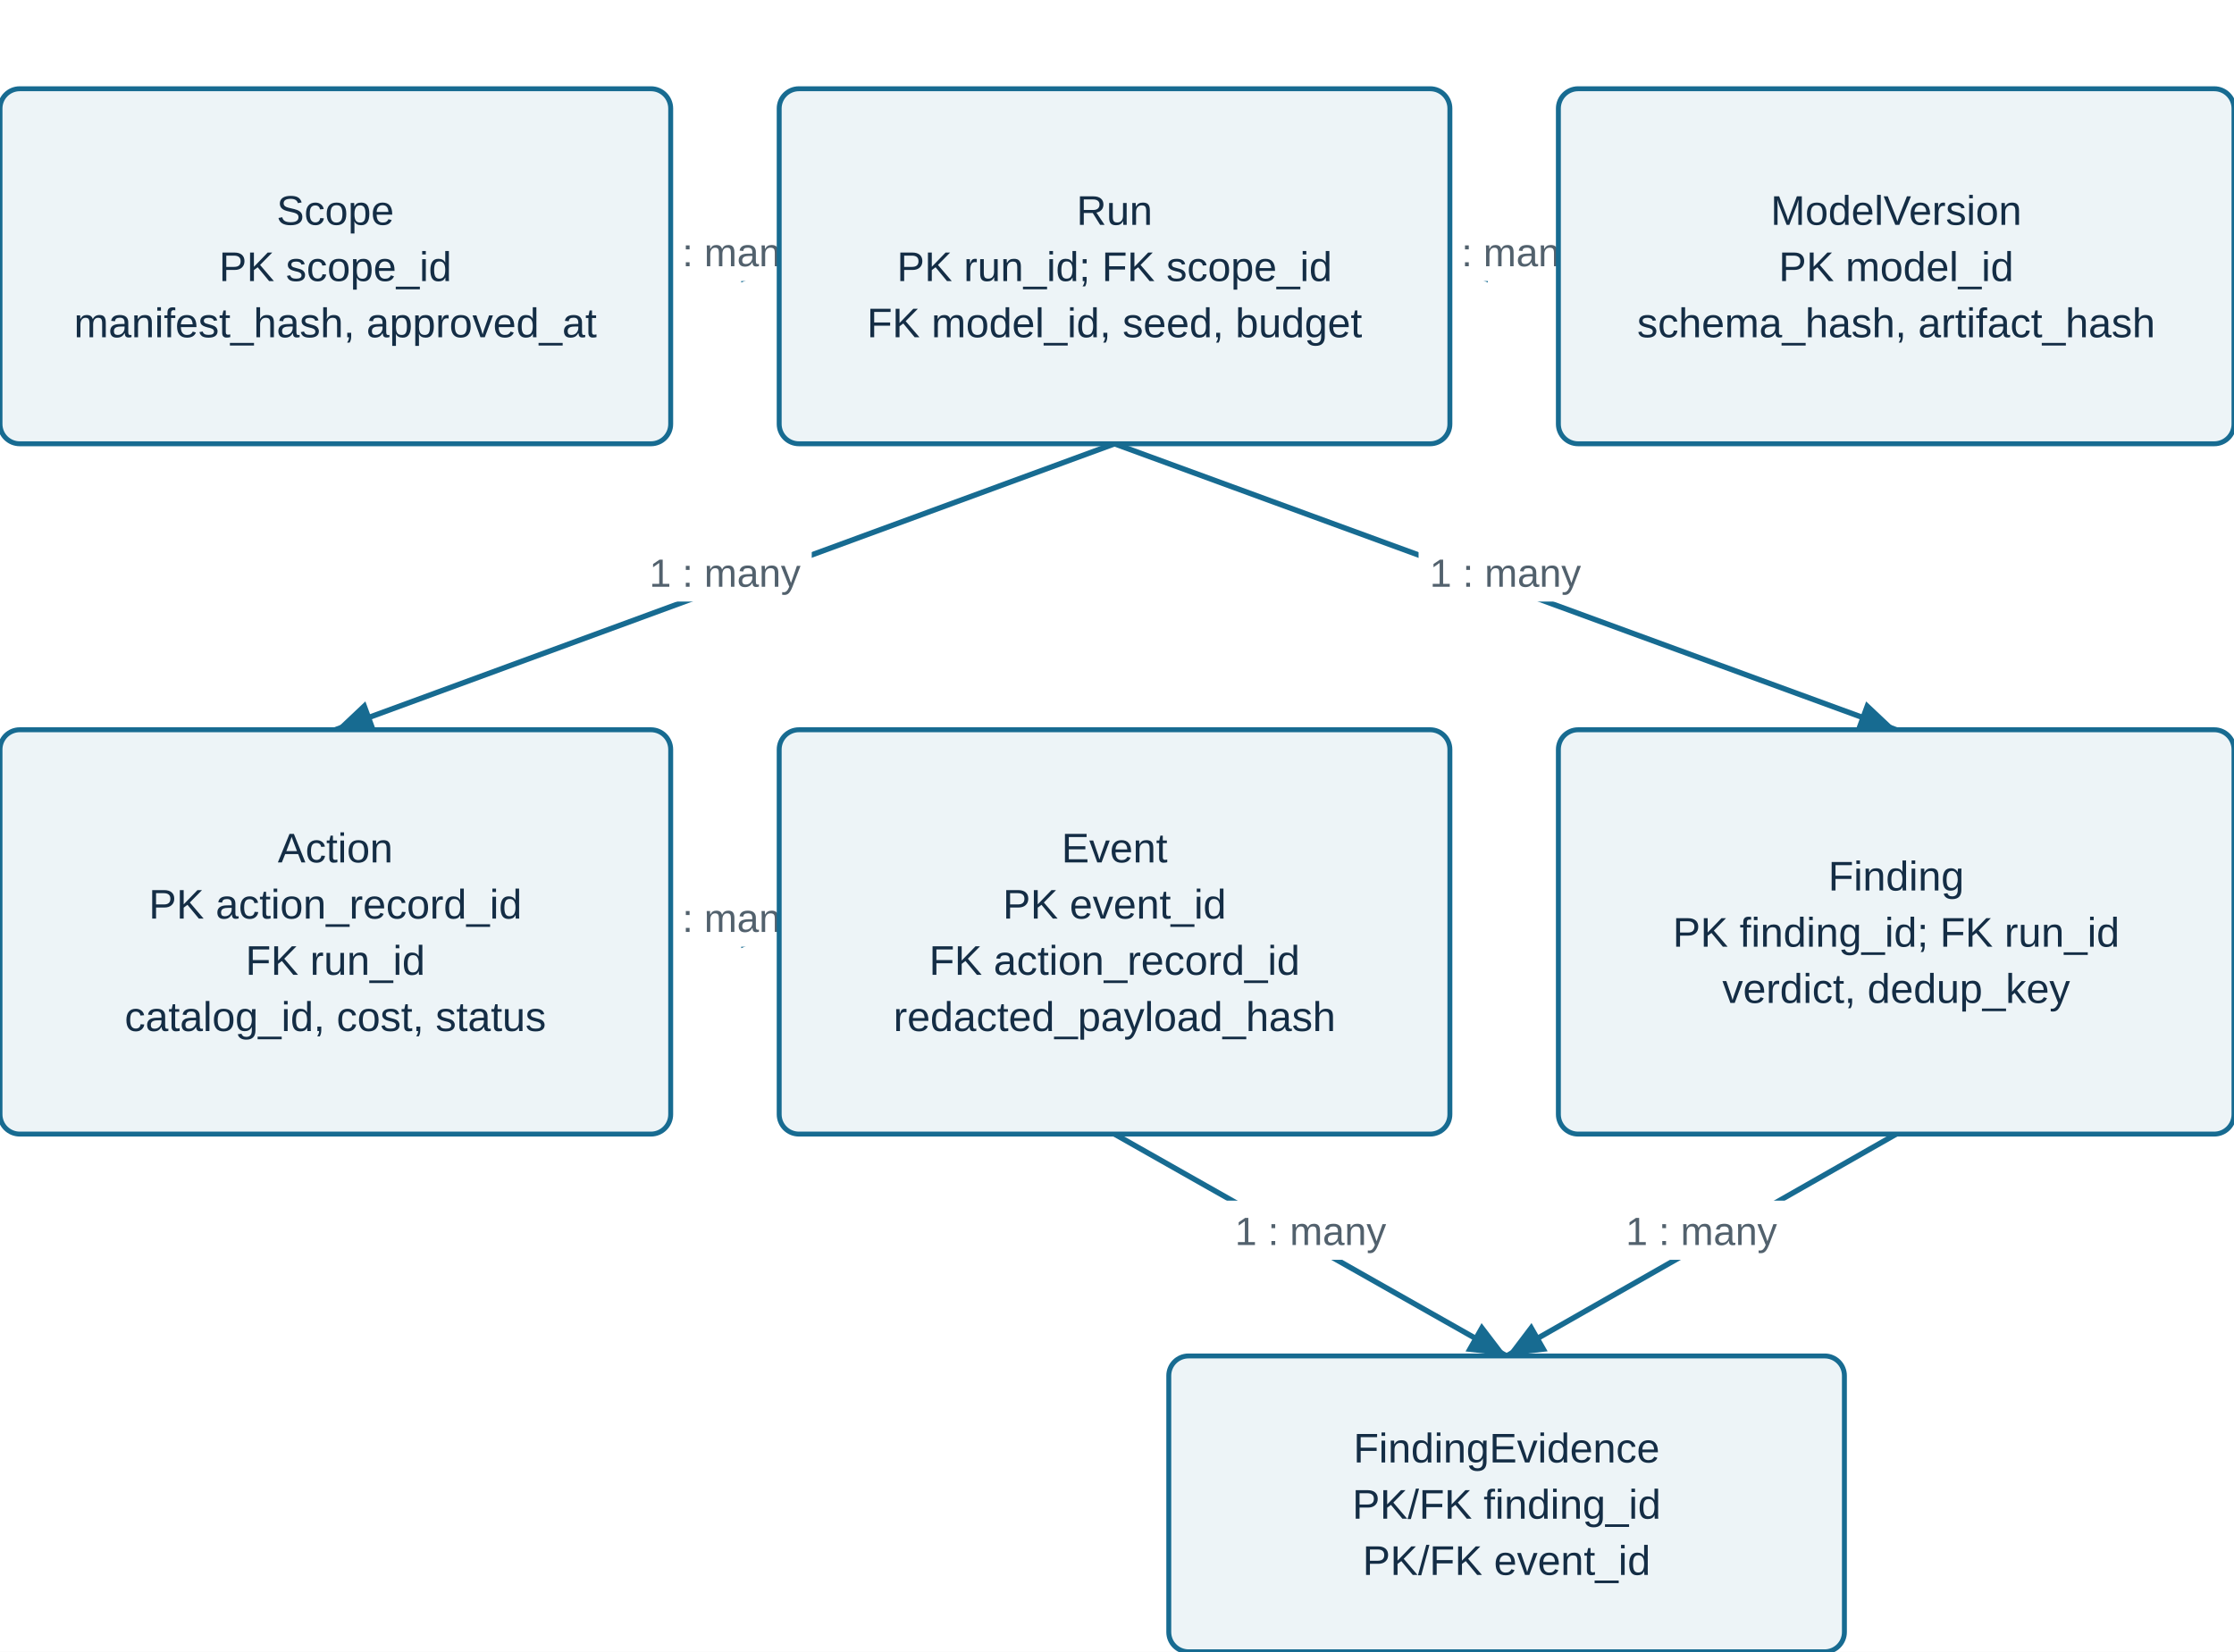
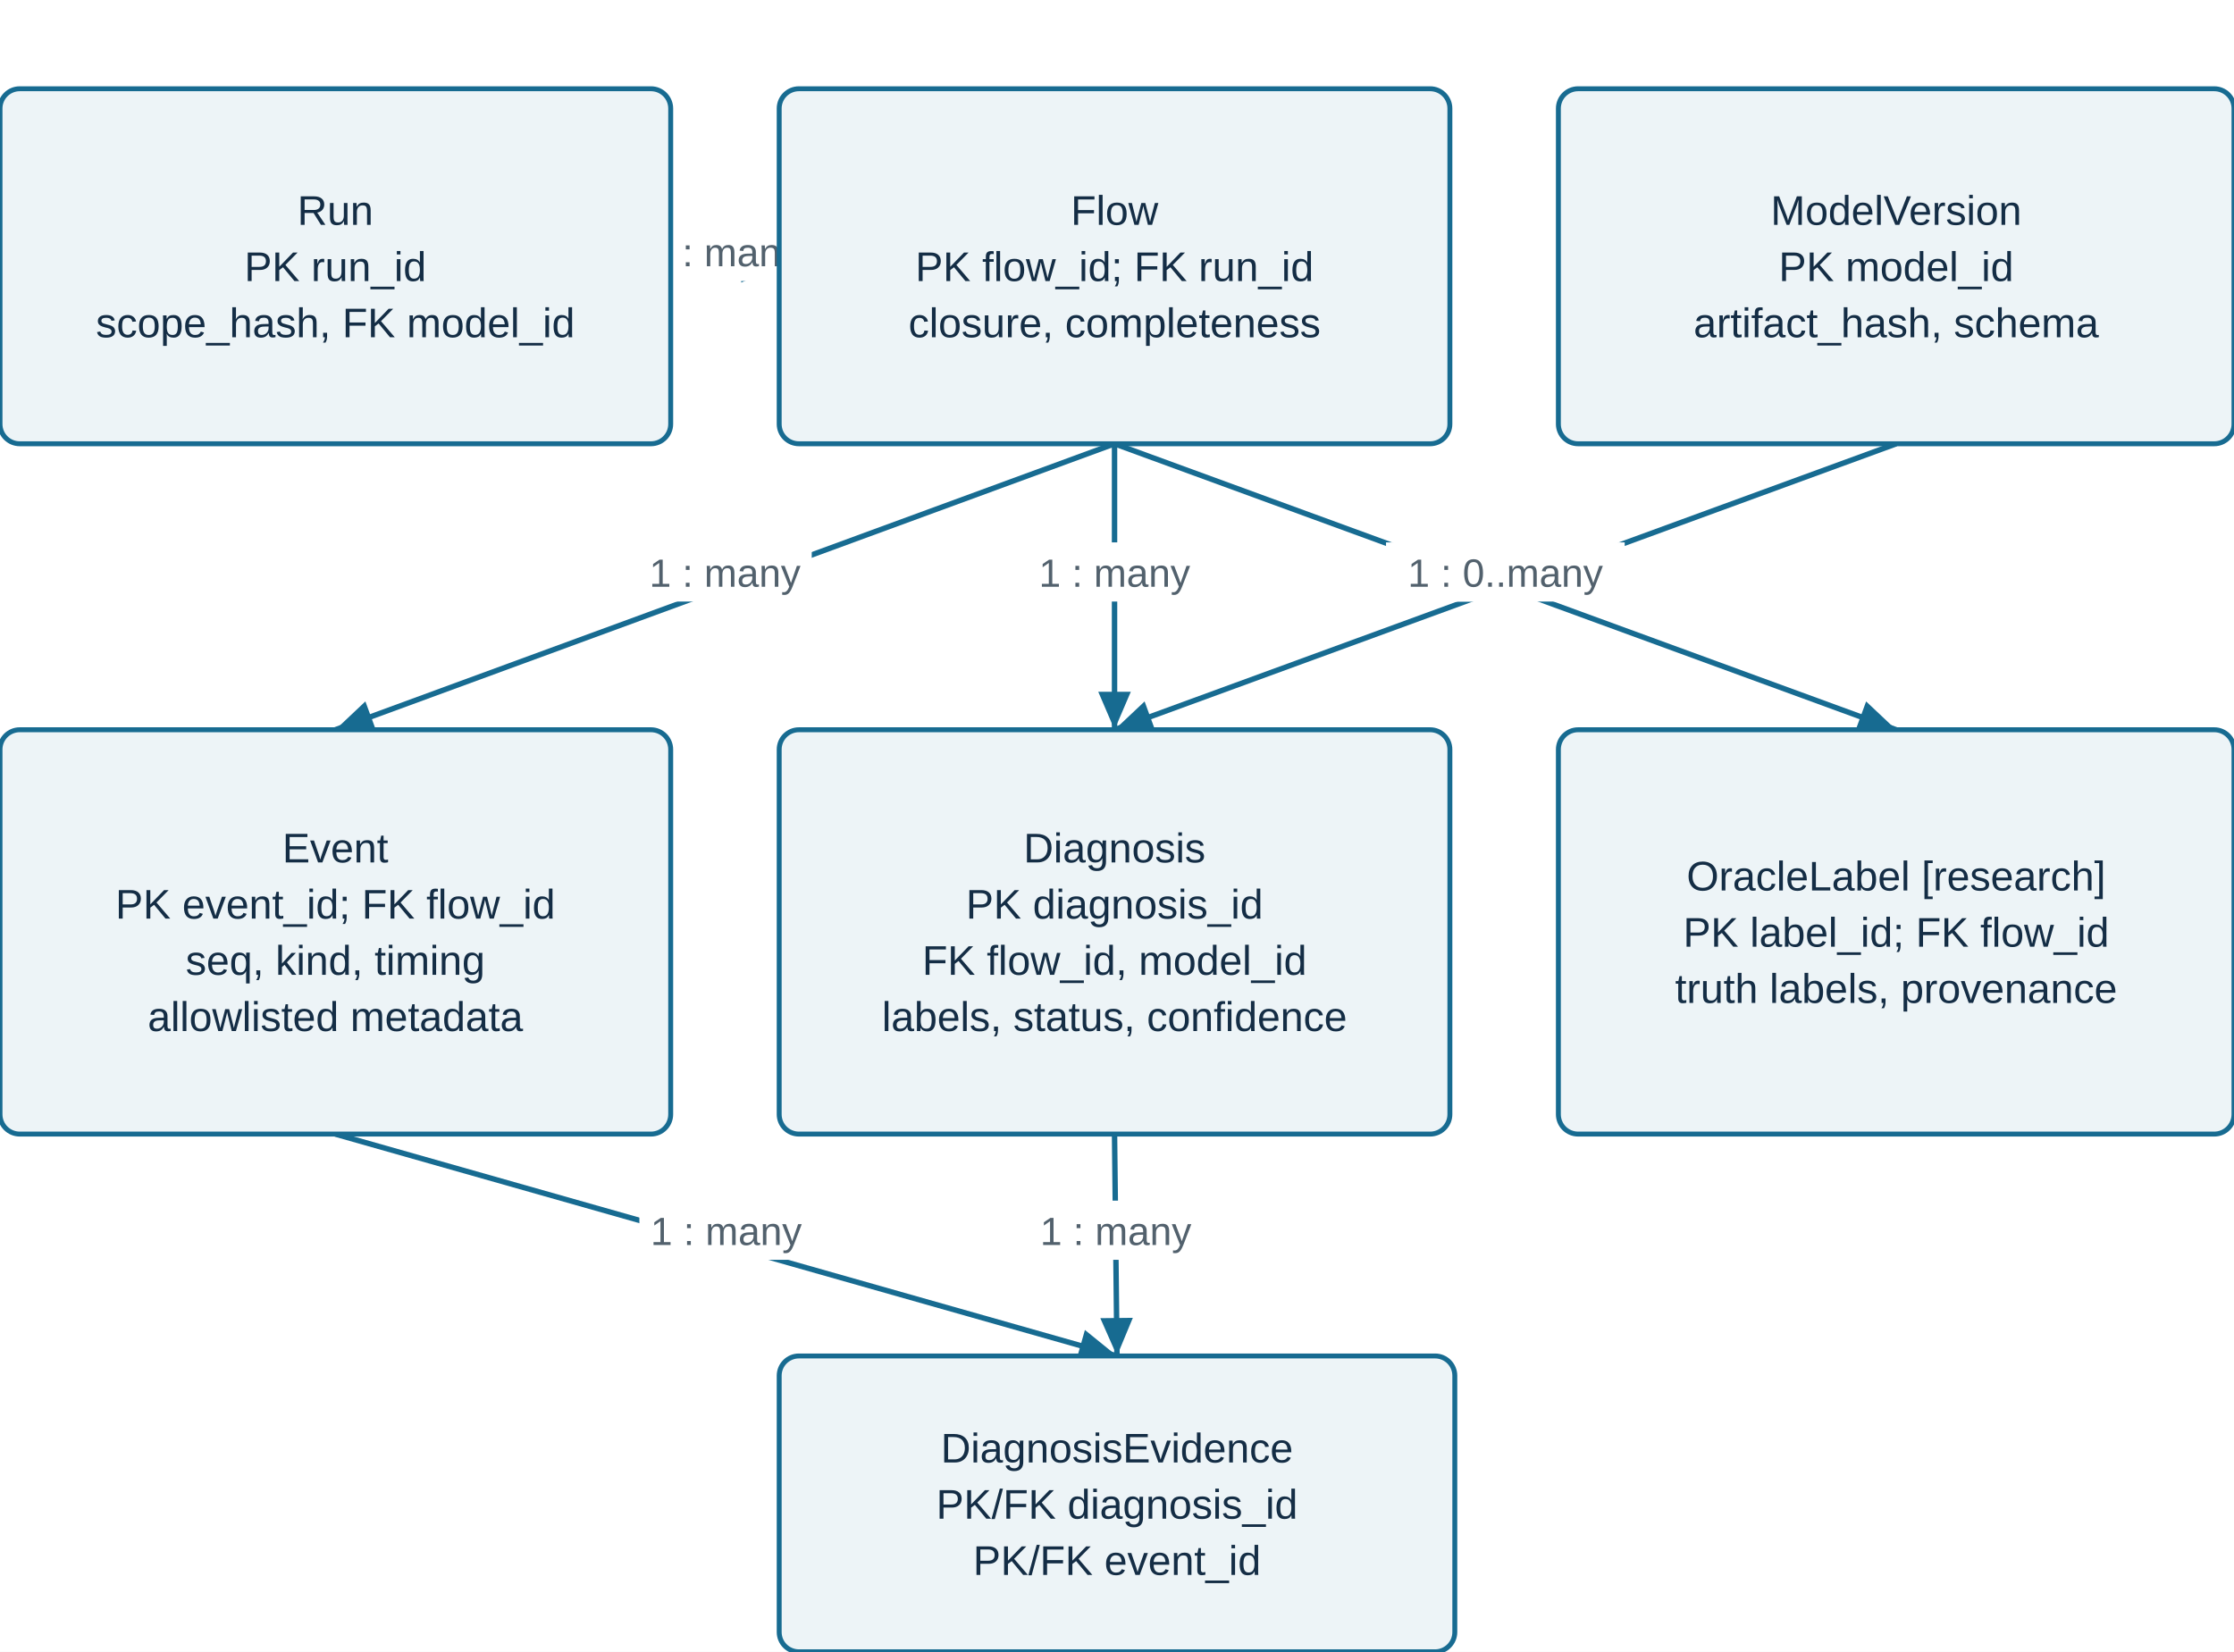
<svg xmlns="http://www.w3.org/2000/svg" width="453" height="335" viewBox="0 0 453 335">
  <rect width="100%" height="100%" fill="white" />
  <defs>
    <marker id="arrow" markerWidth="8" markerHeight="8" refX="7" refY="3" orient="auto">
      <path d="M0,0 L0,6 L7,3 z" fill="#176B91" />
    </marker>
  </defs>
  <polyline points="136,54.0 158,54.0" fill="none" stroke="#176B91" stroke-width="1.1" marker-end="url(#arrow)" />
  <rect x="129.4" y="45.0" width="35.2" height="12" fill="white" />
  <text x="147.0" y="54.0" text-anchor="middle" font-family="Arial" font-size="8" fill="#52616D">1 : many</text>
-   <polyline points="316,54.0 294,54.0" fill="none" stroke="#176B91" stroke-width="1.1" marker-end="url(#arrow)" />
-   <rect x="287.4" y="45.0" width="35.2" height="12" fill="white" />
-   <text x="305.0" y="54.0" text-anchor="middle" font-family="Arial" font-size="8" fill="#52616D">1 : many</text>
+   <polyline points="384.5,90 226.0,148" fill="none" stroke="#176B91" stroke-width="1.1" marker-end="url(#arrow)" />
+   <rect x="287.65" y="110.0" width="35.2" height="12" fill="white" />
+   <text x="305.25" y="119.0" text-anchor="middle" font-family="Arial" font-size="8" fill="#52616D">1 : many</text>
  <polyline points="226.0,90 68.0,148" fill="none" stroke="#176B91" stroke-width="1.1" marker-end="url(#arrow)" />
  <rect x="129.4" y="110.0" width="35.2" height="12" fill="white" />
  <text x="147.0" y="119.0" text-anchor="middle" font-family="Arial" font-size="8" fill="#52616D">1 : many</text>
-   <polyline points="136,189.0 158,189.0" fill="none" stroke="#176B91" stroke-width="1.1" marker-end="url(#arrow)" />
-   <rect x="129.4" y="180.0" width="35.2" height="12" fill="white" />
-   <text x="147.0" y="189.0" text-anchor="middle" font-family="Arial" font-size="8" fill="#52616D">1 : many</text>
+   <polyline points="226.0,90 226.0,148" fill="none" stroke="#176B91" stroke-width="1.1" marker-end="url(#arrow)" />
+   <rect x="208.4" y="110.0" width="35.2" height="12" fill="white" />
+   <text x="226.0" y="119.0" text-anchor="middle" font-family="Arial" font-size="8" fill="#52616D">1 : many</text>
  <polyline points="226.0,90 384.5,148" fill="none" stroke="#176B91" stroke-width="1.1" marker-end="url(#arrow)" />
-   <rect x="287.65" y="110.0" width="35.2" height="12" fill="white" />
-   <text x="305.25" y="119.0" text-anchor="middle" font-family="Arial" font-size="8" fill="#52616D">1 : many</text>
-   <polyline points="384.5,230 305.5,275" fill="none" stroke="#176B91" stroke-width="1.1" marker-end="url(#arrow)" />
-   <rect x="327.4" y="243.5" width="35.2" height="12" fill="white" />
-   <text x="345.0" y="252.5" text-anchor="middle" font-family="Arial" font-size="8" fill="#52616D">1 : many</text>
-   <polyline points="226.0,230 305.5,275" fill="none" stroke="#176B91" stroke-width="1.1" marker-end="url(#arrow)" />
-   <rect x="248.15" y="243.5" width="35.2" height="12" fill="white" />
-   <text x="265.75" y="252.5" text-anchor="middle" font-family="Arial" font-size="8" fill="#52616D">1 : many</text>
+   <rect x="281.05" y="110.0" width="48.4" height="12" fill="white" />
+   <text x="305.25" y="119.0" text-anchor="middle" font-family="Arial" font-size="8" fill="#52616D">1 : 0..many</text>
+   <polyline points="226.0,230 226.5,275" fill="none" stroke="#176B91" stroke-width="1.1" marker-end="url(#arrow)" />
+   <rect x="208.65" y="243.5" width="35.2" height="12" fill="white" />
+   <text x="226.25" y="252.5" text-anchor="middle" font-family="Arial" font-size="8" fill="#52616D">1 : many</text>
+   <polyline points="68.0,230 226.5,275" fill="none" stroke="#176B91" stroke-width="1.1" marker-end="url(#arrow)" />
+   <rect x="129.65" y="243.5" width="35.2" height="12" fill="white" />
+   <text x="147.25" y="252.5" text-anchor="middle" font-family="Arial" font-size="8" fill="#52616D">1 : many</text>
  <rect x="0" y="18" width="136" height="72" rx="4" fill="#EDF4F7" stroke="#176B91" />
-   <text x="68.0" y="45.6" text-anchor="middle" font-family="Arial" font-size="8.4" fill="#142D45">Scope</text>
-   <text x="68.0" y="57.0" text-anchor="middle" font-family="Arial" font-size="8.4" fill="#142D45">PK scope_id</text>
-   <text x="68.0" y="68.4" text-anchor="middle" font-family="Arial" font-size="8.4" fill="#142D45">manifest_hash, approved_at</text>
+   <text x="68.0" y="45.6" text-anchor="middle" font-family="Arial" font-size="8.4" fill="#142D45">Run</text>
+   <text x="68.0" y="57.0" text-anchor="middle" font-family="Arial" font-size="8.4" fill="#142D45">PK run_id</text>
+   <text x="68.0" y="68.4" text-anchor="middle" font-family="Arial" font-size="8.4" fill="#142D45">scope_hash, FK model_id</text>
  <rect x="158" y="18" width="136" height="72" rx="4" fill="#EDF4F7" stroke="#176B91" />
-   <text x="226.0" y="45.6" text-anchor="middle" font-family="Arial" font-size="8.4" fill="#142D45">Run</text>
-   <text x="226.0" y="57.0" text-anchor="middle" font-family="Arial" font-size="8.4" fill="#142D45">PK run_id; FK scope_id</text>
-   <text x="226.0" y="68.4" text-anchor="middle" font-family="Arial" font-size="8.4" fill="#142D45">FK model_id, seed, budget</text>
+   <text x="226.0" y="45.6" text-anchor="middle" font-family="Arial" font-size="8.4" fill="#142D45">Flow</text>
+   <text x="226.0" y="57.0" text-anchor="middle" font-family="Arial" font-size="8.4" fill="#142D45">PK flow_id; FK run_id</text>
+   <text x="226.0" y="68.4" text-anchor="middle" font-family="Arial" font-size="8.4" fill="#142D45">closure, completeness</text>
  <rect x="316" y="18" width="137" height="72" rx="4" fill="#EDF4F7" stroke="#176B91" />
  <text x="384.5" y="45.6" text-anchor="middle" font-family="Arial" font-size="8.4" fill="#142D45">ModelVersion</text>
  <text x="384.5" y="57.0" text-anchor="middle" font-family="Arial" font-size="8.4" fill="#142D45">PK model_id</text>
-   <text x="384.5" y="68.4" text-anchor="middle" font-family="Arial" font-size="8.4" fill="#142D45">schema_hash, artifact_hash</text>
+   <text x="384.5" y="68.4" text-anchor="middle" font-family="Arial" font-size="8.4" fill="#142D45">artifact_hash, schema</text>
  <rect x="0" y="148" width="136" height="82" rx="4" fill="#EDF4F7" stroke="#176B91" />
-   <text x="68.0" y="174.9" text-anchor="middle" font-family="Arial" font-size="8.4" fill="#142D45">Action</text>
-   <text x="68.0" y="186.3" text-anchor="middle" font-family="Arial" font-size="8.4" fill="#142D45">PK action_record_id</text>
-   <text x="68.0" y="197.7" text-anchor="middle" font-family="Arial" font-size="8.4" fill="#142D45">FK run_id</text>
-   <text x="68.0" y="209.1" text-anchor="middle" font-family="Arial" font-size="8.4" fill="#142D45">catalog_id, cost, status</text>
+   <text x="68.0" y="174.9" text-anchor="middle" font-family="Arial" font-size="8.4" fill="#142D45">Event</text>
+   <text x="68.0" y="186.3" text-anchor="middle" font-family="Arial" font-size="8.4" fill="#142D45">PK event_id; FK flow_id</text>
+   <text x="68.0" y="197.7" text-anchor="middle" font-family="Arial" font-size="8.4" fill="#142D45">seq, kind, timing</text>
+   <text x="68.0" y="209.1" text-anchor="middle" font-family="Arial" font-size="8.4" fill="#142D45">allowlisted metadata</text>
  <rect x="158" y="148" width="136" height="82" rx="4" fill="#EDF4F7" stroke="#176B91" />
-   <text x="226.0" y="174.9" text-anchor="middle" font-family="Arial" font-size="8.4" fill="#142D45">Event</text>
-   <text x="226.0" y="186.3" text-anchor="middle" font-family="Arial" font-size="8.4" fill="#142D45">PK event_id</text>
-   <text x="226.0" y="197.7" text-anchor="middle" font-family="Arial" font-size="8.4" fill="#142D45">FK action_record_id</text>
-   <text x="226.0" y="209.1" text-anchor="middle" font-family="Arial" font-size="8.4" fill="#142D45">redacted_payload_hash</text>
+   <text x="226.0" y="174.9" text-anchor="middle" font-family="Arial" font-size="8.4" fill="#142D45">Diagnosis</text>
+   <text x="226.0" y="186.3" text-anchor="middle" font-family="Arial" font-size="8.4" fill="#142D45">PK diagnosis_id</text>
+   <text x="226.0" y="197.7" text-anchor="middle" font-family="Arial" font-size="8.4" fill="#142D45">FK flow_id, model_id</text>
+   <text x="226.0" y="209.1" text-anchor="middle" font-family="Arial" font-size="8.4" fill="#142D45">labels, status, confidence</text>
  <rect x="316" y="148" width="137" height="82" rx="4" fill="#EDF4F7" stroke="#176B91" />
-   <text x="384.5" y="180.6" text-anchor="middle" font-family="Arial" font-size="8.4" fill="#142D45">Finding</text>
-   <text x="384.5" y="192.0" text-anchor="middle" font-family="Arial" font-size="8.4" fill="#142D45">PK finding_id; FK run_id</text>
-   <text x="384.5" y="203.4" text-anchor="middle" font-family="Arial" font-size="8.4" fill="#142D45">verdict, dedup_key</text>
-   <rect x="237" y="275" width="137" height="60" rx="4" fill="#EDF4F7" stroke="#176B91" />
-   <text x="305.5" y="296.6" text-anchor="middle" font-family="Arial" font-size="8.4" fill="#142D45">FindingEvidence</text>
-   <text x="305.5" y="308.0" text-anchor="middle" font-family="Arial" font-size="8.4" fill="#142D45">PK/FK finding_id</text>
-   <text x="305.5" y="319.4" text-anchor="middle" font-family="Arial" font-size="8.4" fill="#142D45">PK/FK event_id</text>
+   <text x="384.5" y="180.6" text-anchor="middle" font-family="Arial" font-size="8.4" fill="#142D45">OracleLabel [research]</text>
+   <text x="384.5" y="192.0" text-anchor="middle" font-family="Arial" font-size="8.4" fill="#142D45">PK label_id; FK flow_id</text>
+   <text x="384.5" y="203.4" text-anchor="middle" font-family="Arial" font-size="8.4" fill="#142D45">truth labels, provenance</text>
+   <rect x="158" y="275" width="137" height="60" rx="4" fill="#EDF4F7" stroke="#176B91" />
+   <text x="226.5" y="296.6" text-anchor="middle" font-family="Arial" font-size="8.4" fill="#142D45">DiagnosisEvidence</text>
+   <text x="226.5" y="308.0" text-anchor="middle" font-family="Arial" font-size="8.4" fill="#142D45">PK/FK diagnosis_id</text>
+   <text x="226.5" y="319.4" text-anchor="middle" font-family="Arial" font-size="8.4" fill="#142D45">PK/FK event_id</text>
</svg>
